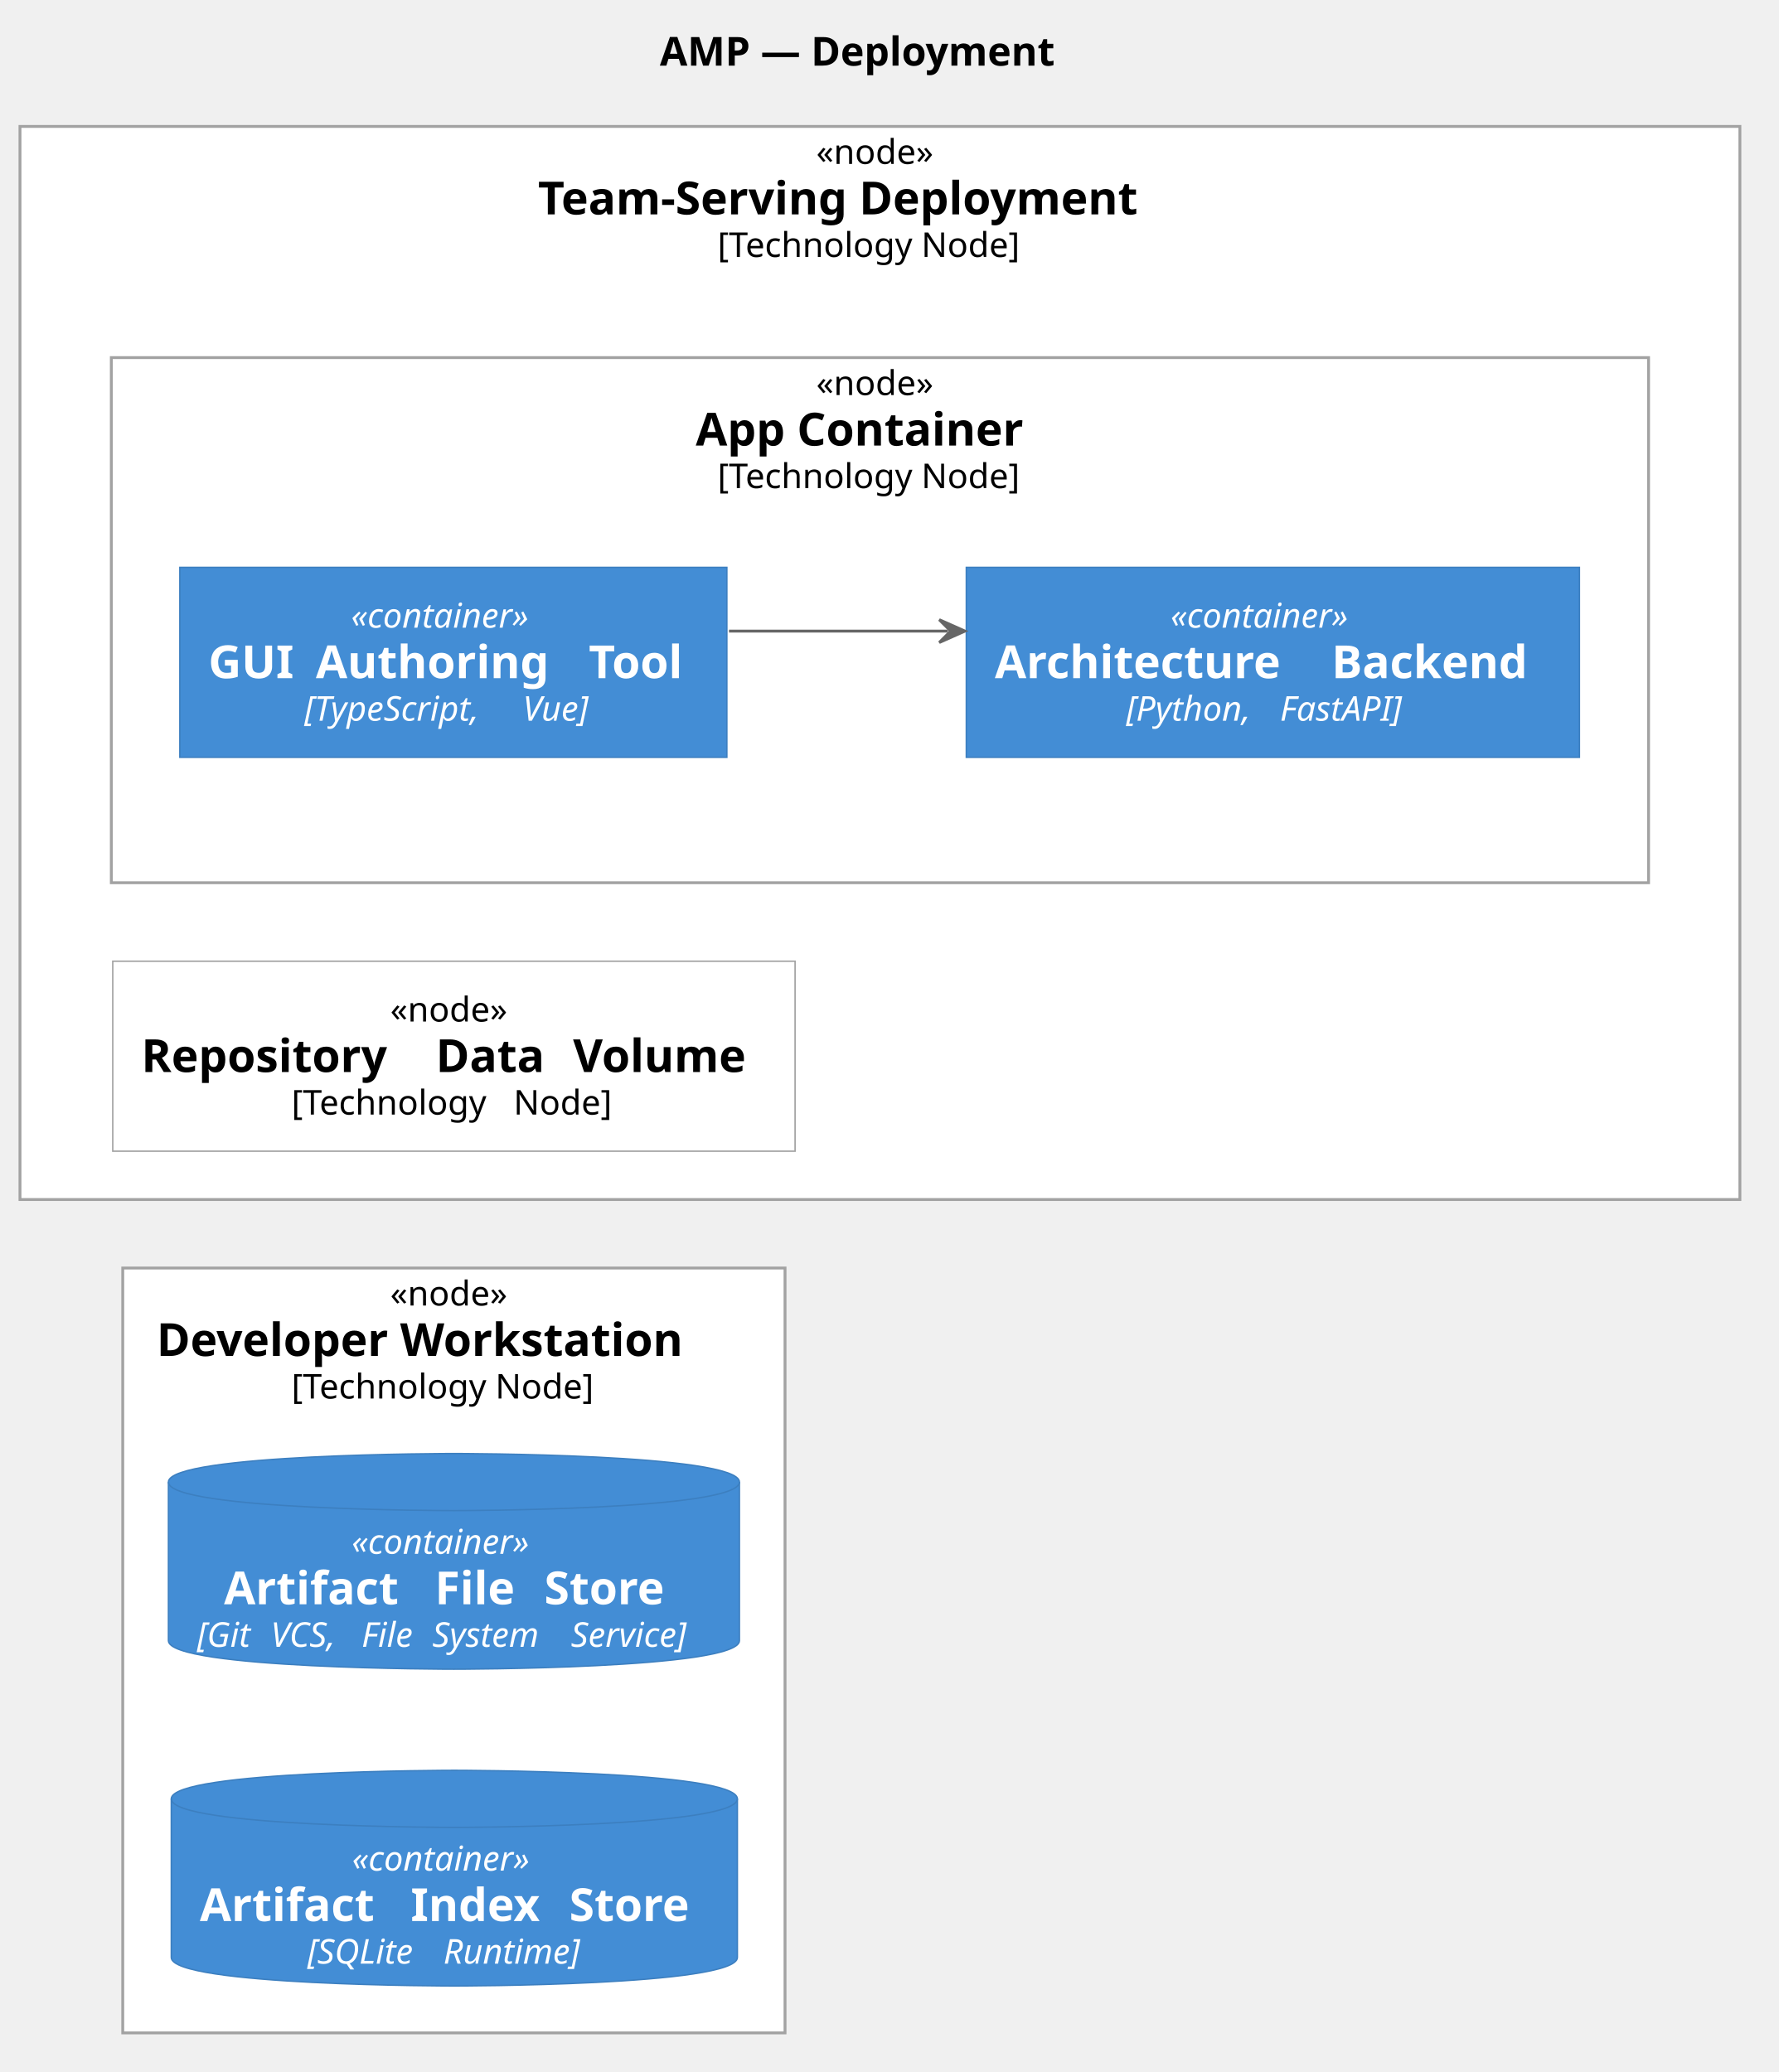
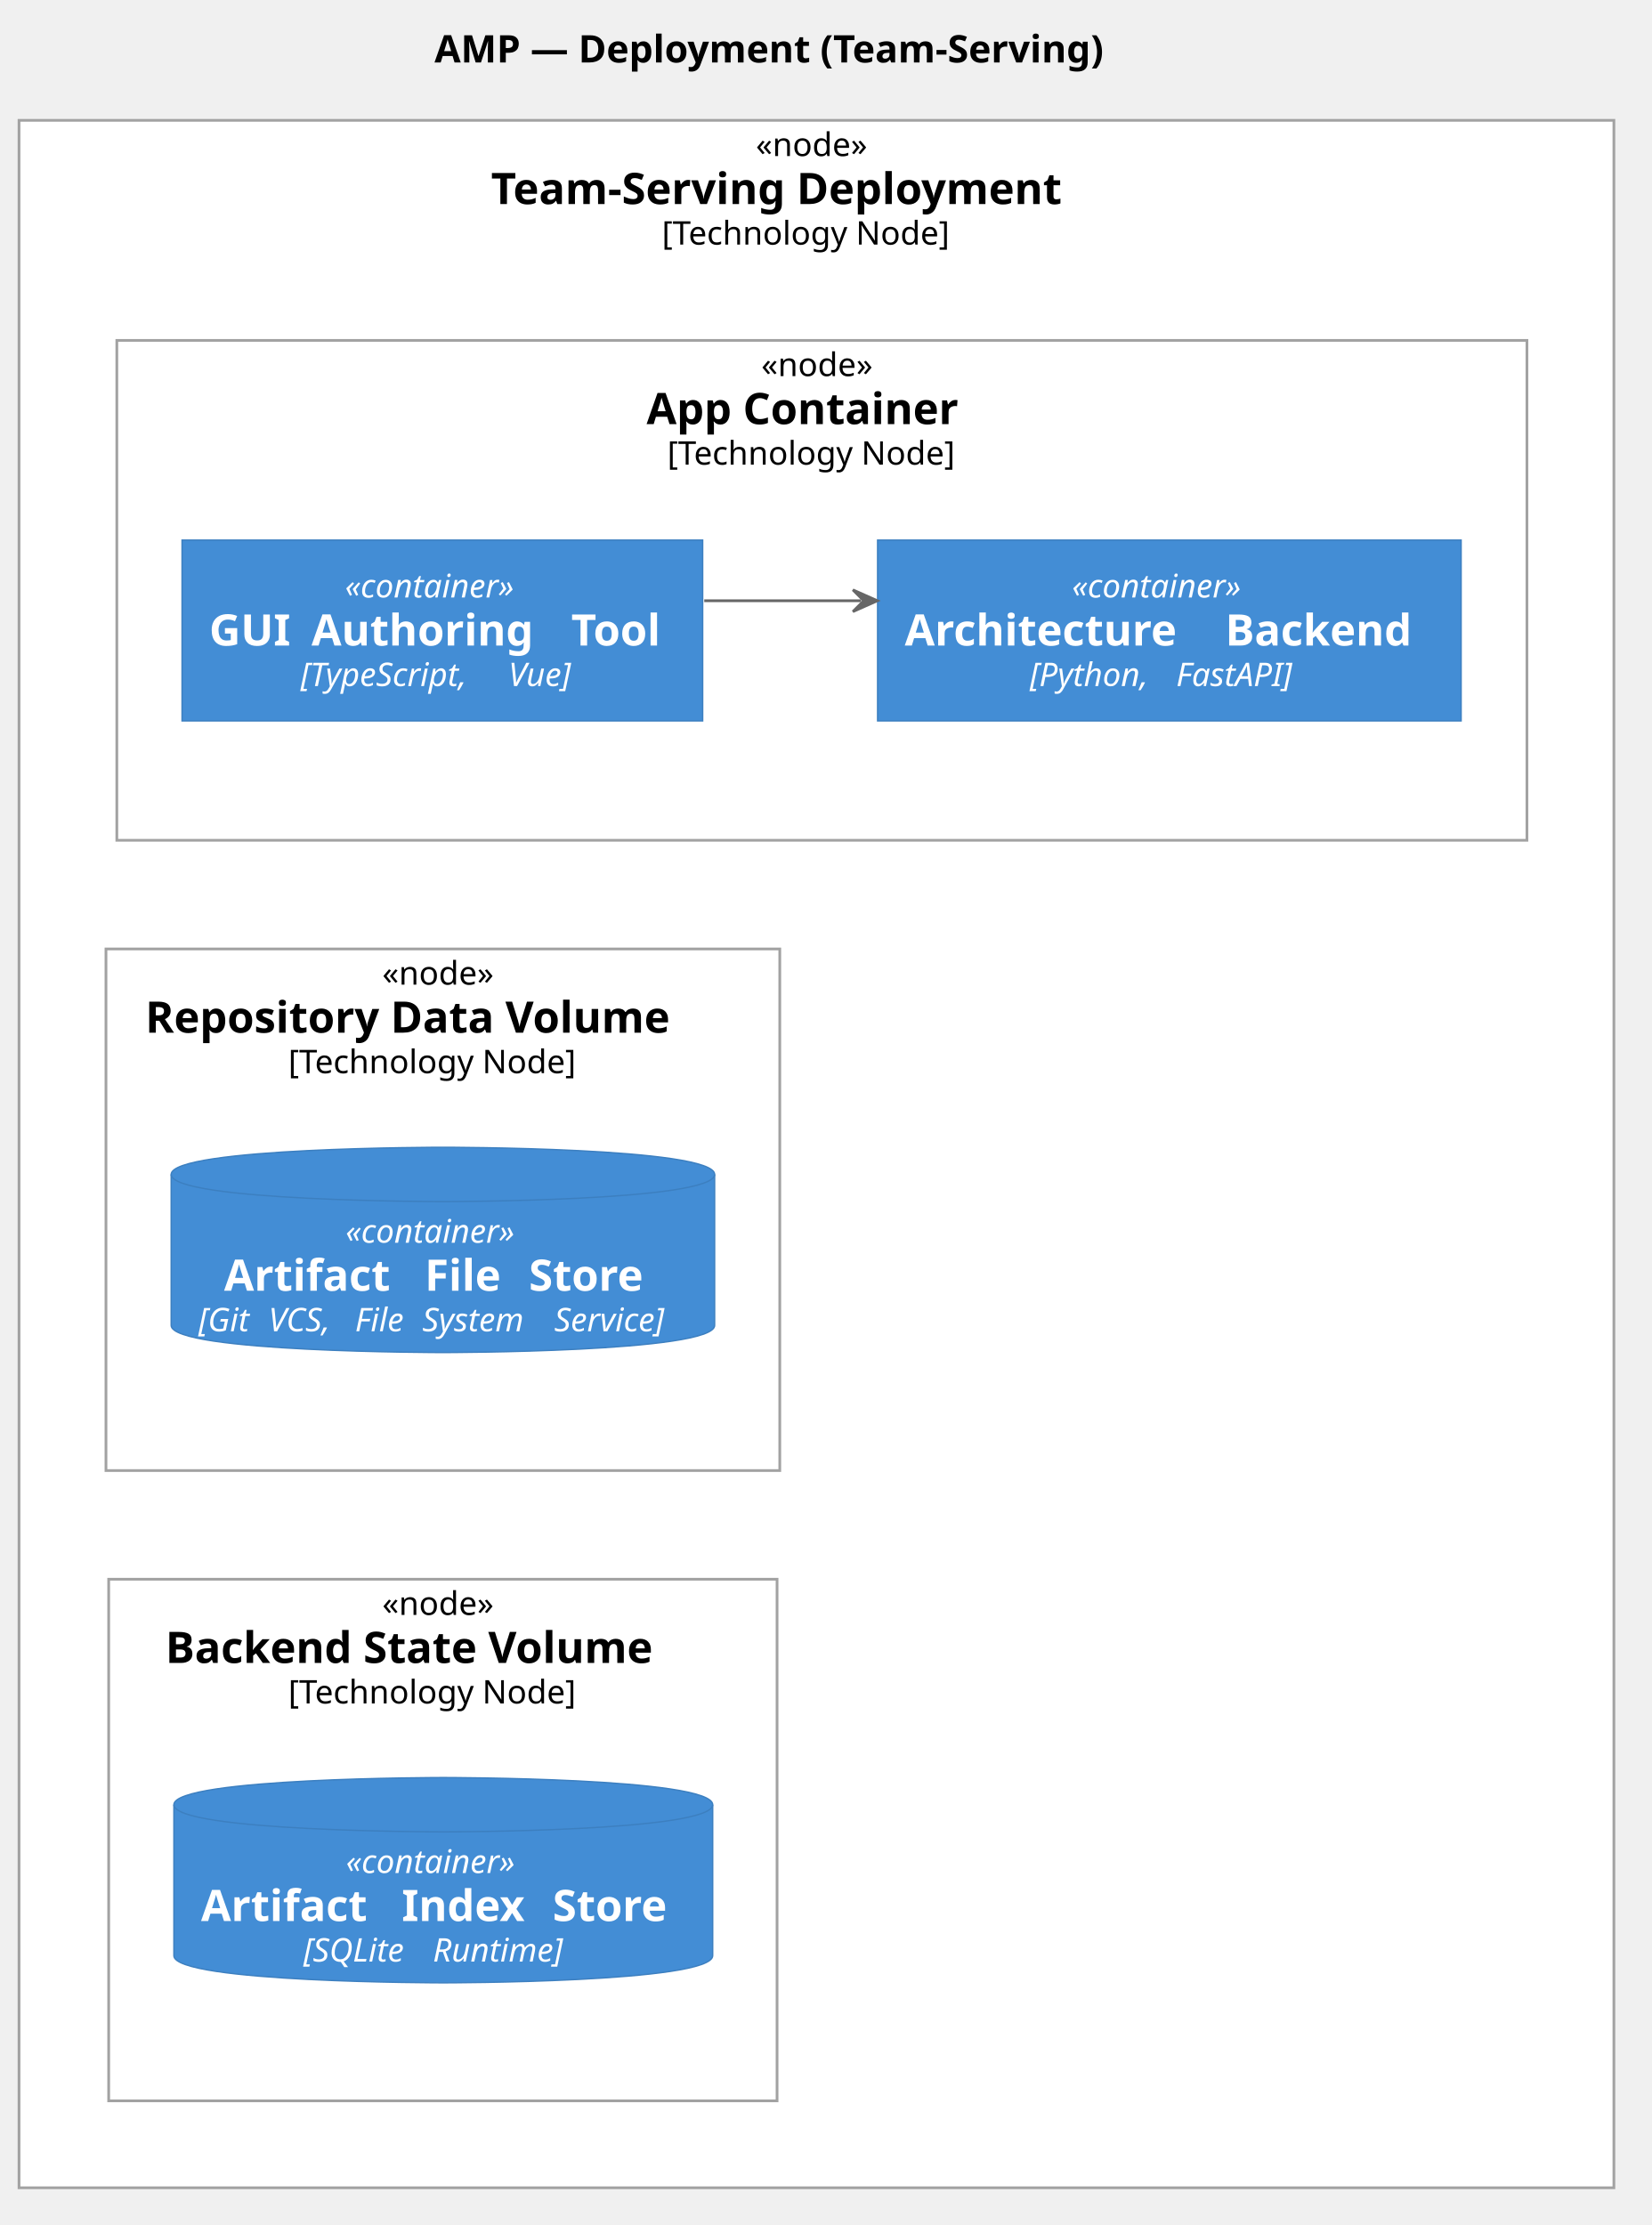
- <svg xmlns="http://www.w3.org/2000/svg" contentStyleType="text/css" data-diagram-type="DESCRIPTION" height="726px" preserveAspectRatio="none" style="width:623px;height:726px;background:#FFFFFF;" version="1.1" viewBox="0 0 623 726" width="623px" zoomAndPan="magnify">
+ <svg xmlns="http://www.w3.org/2000/svg" contentStyleType="text/css" data-diagram-type="DESCRIPTION" height="819px" preserveAspectRatio="none" style="width:608px;height:819px;background:#FFFFFF;" version="1.1" viewBox="0 0 608 819" width="608px" zoomAndPan="magnify">
  <defs />
  <g>
    <g class="title" data-source-line="9">
-       <text fill="#000000" font-family="sans-serif" font-size="14" font-weight="700" lengthAdjust="spacing" textLength="154.198" x="231.151" y="22.995">AMP — Deployment</text>
+       <text fill="#000000" font-family="sans-serif" font-size="14" font-weight="700" lengthAdjust="spacing" textLength="281.155" x="159.922" y="22.995">AMP — Deployment (Team-Serving)</text>
    </g>
-     <g class="cluster" data-qualified-name="NOD_4EFX7z" data-source-line="115" id="ent0002">
-       <rect fill="#FFFFFF" height="268" style="stroke:#A2A2A2;stroke-width:1;" width="232" x="43" y="444.297" />
-       <text fill="#000000" font-family="sans-serif" font-size="12" lengthAdjust="spacing" textLength="44.631" x="136.685" y="457.435">«node»</text>
-       <text fill="#000000" font-family="sans-serif" font-size="16" font-weight="700" lengthAdjust="spacing" textLength="208.312" x="54.844" y="475.117">Developer Workstation</text>
-       <text fill="#000000" font-family="sans-serif" font-size="12" lengthAdjust="spacing" textLength="113.754" x="102.123" y="490.029">[Technology Node]</text>
+     <g class="cluster" data-qualified-name="NOD_7xNYBF" data-source-line="115" id="ent0002">
+       <rect fill="#FFFFFF" height="761" style="stroke:#A2A2A2;stroke-width:1;" width="587" x="7" y="44.297" />
+       <text fill="#000000" font-family="sans-serif" font-size="12" lengthAdjust="spacing" textLength="44.631" x="278.185" y="57.435">«node»</text>
+       <text fill="#000000" font-family="sans-serif" font-size="16" font-weight="700" lengthAdjust="spacing" textLength="239.523" x="180.738" y="75.117">Team-Serving Deployment</text>
+       <text fill="#000000" font-family="sans-serif" font-size="12" lengthAdjust="spacing" textLength="113.754" x="243.623" y="90.029">[Technology Node]</text>
    </g>
-     <g class="cluster" data-qualified-name="NOD_7xNYBF" data-source-line="115" id="ent0006">
-       <rect fill="#FFFFFF" height="376" style="stroke:#A2A2A2;stroke-width:1;" width="602.5" x="7" y="44.297" />
-       <text fill="#000000" font-family="sans-serif" font-size="12" lengthAdjust="spacing" textLength="44.631" x="285.935" y="57.435">«node»</text>
-       <text fill="#000000" font-family="sans-serif" font-size="16" font-weight="700" lengthAdjust="spacing" textLength="239.523" x="188.488" y="75.117">Team-Serving Deployment</text>
-       <text fill="#000000" font-family="sans-serif" font-size="12" lengthAdjust="spacing" textLength="113.754" x="251.373" y="90.029">[Technology Node]</text>
+     <g class="cluster" data-qualified-name="NOD_7xNYBF.NOD_Yx71j_C" data-source-line="115" id="ent0003">
+       <rect fill="#FFFFFF" height="184" style="stroke:#A2A2A2;stroke-width:1;" width="519" x="43" y="125.297" />
+       <text fill="#000000" font-family="sans-serif" font-size="12" lengthAdjust="spacing" textLength="44.631" x="280.185" y="138.435">«node»</text>
+       <text fill="#000000" font-family="sans-serif" font-size="16" font-weight="700" lengthAdjust="spacing" textLength="129.047" x="237.977" y="156.117">App Container</text>
+       <text fill="#000000" font-family="sans-serif" font-size="12" lengthAdjust="spacing" textLength="113.754" x="245.623" y="171.029">[Technology Node]</text>
    </g>
-     <g class="cluster" data-qualified-name="NOD_7xNYBF.NOD_Yx71j_C" data-source-line="115" id="ent0007">
-       <rect fill="#FFFFFF" height="184" style="stroke:#A2A2A2;stroke-width:1;" width="538.5" x="39" y="125.297" />
-       <text fill="#000000" font-family="sans-serif" font-size="12" lengthAdjust="spacing" textLength="44.631" x="285.935" y="138.435">«node»</text>
-       <text fill="#000000" font-family="sans-serif" font-size="16" font-weight="700" lengthAdjust="spacing" textLength="129.047" x="243.727" y="156.117">App Container</text>
-       <text fill="#000000" font-family="sans-serif" font-size="12" lengthAdjust="spacing" textLength="113.754" x="251.373" y="171.029">[Technology Node]</text>
+     <g class="cluster" data-qualified-name="NOD_7xNYBF.NOD_THkLB12" data-source-line="115" id="ent0007">
+       <rect fill="#FFFFFF" height="192" style="stroke:#A2A2A2;stroke-width:1;" width="248" x="39" y="349.297" />
+       <text fill="#000000" font-family="sans-serif" font-size="12" lengthAdjust="spacing" textLength="44.631" x="140.685" y="362.435">«node»</text>
+       <text fill="#000000" font-family="sans-serif" font-size="16" font-weight="700" lengthAdjust="spacing" textLength="219.023" x="53.488" y="380.117">Repository Data Volume</text>
+       <text fill="#000000" font-family="sans-serif" font-size="12" lengthAdjust="spacing" textLength="113.754" x="106.123" y="395.029">[Technology Node]</text>
    </g>
-     <g class="entity" data-qualified-name="NOD_4EFX7z.APP_R_K3YAQ" data-source-line="75" id="ent0003">
-       <path d="M60,630.297 C60,620.297 159.156,620.297 159.156,620.297 C159.156,620.297 258.312,620.297 258.312,630.297 L258.312,685.859 C258.312,695.859 159.156,695.859 159.156,695.859 C159.156,695.859 60,695.859 60,685.859 L60,630.297" fill="#438DD5" style="stroke:#3C7FC0;stroke-width:0.5;" />
-       <path d="M60,630.297 C60,640.297 159.156,640.297 159.156,640.297 C159.156,640.297 258.312,640.297 258.312,630.297" fill="none" style="stroke:#3C7FC0;stroke-width:0.5;" />
-       <text fill="#FFFFFF" font-family="sans-serif" font-size="12" font-style="italic" lengthAdjust="spacing" textLength="71.672" x="123.32" y="655.436">«container»</text>
-       <text fill="#FFFFFF" font-family="sans-serif" font-size="16" font-weight="700" lengthAdjust="spacing" textLength="68.297" x="70" y="673.117">Artifact</text>
-       <text fill="#FFFFFF" font-family="sans-serif" font-size="16" font-weight="700" lengthAdjust="spacing" textLength="5.57" x="138.297" y="673.117"> </text>
-       <text fill="#FFFFFF" font-family="sans-serif" font-size="16" font-weight="700" lengthAdjust="spacing" textLength="49.969" x="143.867" y="673.117">Index</text>
-       <text fill="#FFFFFF" font-family="sans-serif" font-size="16" font-weight="700" lengthAdjust="spacing" textLength="5.57" x="193.836" y="673.117"> </text>
-       <text fill="#FFFFFF" font-family="sans-serif" font-size="16" font-weight="700" lengthAdjust="spacing" textLength="48.906" x="199.406" y="673.117">Store</text>
-       <text fill="#FFFFFF" font-family="sans-serif" font-size="12" font-style="italic" lengthAdjust="spacing" textLength="43.852" x="107.652" y="688.029">[SQLite</text>
-       <text fill="#FFFFFF" font-family="sans-serif" font-size="12" font-style="italic" lengthAdjust="spacing" textLength="3.814" x="151.504" y="688.029"> </text>
-       <text fill="#FFFFFF" font-family="sans-serif" font-size="12" font-style="italic" lengthAdjust="spacing" textLength="55.342" x="155.318" y="688.029">Runtime]</text>
+     <g class="cluster" data-qualified-name="NOD_7xNYBF.NOD_l1ntGpZ" data-source-line="115" id="ent0009">
+       <rect fill="#FFFFFF" height="192" style="stroke:#A2A2A2;stroke-width:1;" width="246" x="40" y="581.297" />
+       <text fill="#000000" font-family="sans-serif" font-size="12" lengthAdjust="spacing" textLength="44.631" x="140.685" y="594.436">«node»</text>
+       <text fill="#000000" font-family="sans-serif" font-size="16" font-weight="700" lengthAdjust="spacing" textLength="204.195" x="60.902" y="612.117">Backend State Volume</text>
+       <text fill="#000000" font-family="sans-serif" font-size="12" lengthAdjust="spacing" textLength="113.754" x="106.123" y="627.029">[Technology Node]</text>
    </g>
-     <g class="entity" data-qualified-name="NOD_4EFX7z.APP_fvvCoDp" data-source-line="75" id="ent0004">
-       <path d="M59,519.297 C59,509.297 159.015,509.297 159.015,509.297 C159.015,509.297 259.029,509.297 259.029,519.297 L259.029,574.859 C259.029,584.859 159.015,584.859 159.015,584.859 C159.015,584.859 59,584.859 59,574.859 L59,519.297" fill="#438DD5" style="stroke:#3C7FC0;stroke-width:0.5;" />
-       <path d="M59,519.297 C59,529.297 159.015,529.297 159.015,529.297 C159.015,529.297 259.029,529.297 259.029,519.297" fill="none" style="stroke:#3C7FC0;stroke-width:0.5;" />
-       <text fill="#FFFFFF" font-family="sans-serif" font-size="12" font-style="italic" lengthAdjust="spacing" textLength="71.672" x="123.179" y="544.436">«container»</text>
-       <text fill="#FFFFFF" font-family="sans-serif" font-size="16" font-weight="700" lengthAdjust="spacing" textLength="68.297" x="78.468" y="562.117">Artifact</text>
-       <text fill="#FFFFFF" font-family="sans-serif" font-size="16" font-weight="700" lengthAdjust="spacing" textLength="5.57" x="146.765" y="562.117"> </text>
-       <text fill="#FFFFFF" font-family="sans-serif" font-size="16" font-weight="700" lengthAdjust="spacing" textLength="32.75" x="152.335" y="562.117">File</text>
-       <text fill="#FFFFFF" font-family="sans-serif" font-size="16" font-weight="700" lengthAdjust="spacing" textLength="5.57" x="185.085" y="562.117"> </text>
-       <text fill="#FFFFFF" font-family="sans-serif" font-size="16" font-weight="700" lengthAdjust="spacing" textLength="48.906" x="190.655" y="562.117">Store</text>
-       <text fill="#FFFFFF" font-family="sans-serif" font-size="12" font-style="italic" lengthAdjust="spacing" textLength="22.02" x="69" y="577.029">[Git</text>
-       <text fill="#FFFFFF" font-family="sans-serif" font-size="12" font-style="italic" lengthAdjust="spacing" textLength="3.814" x="91.019" y="577.029"> </text>
-       <text fill="#FFFFFF" font-family="sans-serif" font-size="12" font-style="italic" lengthAdjust="spacing" textLength="28.02" x="94.834" y="577.029">VCS,</text>
-       <text fill="#FFFFFF" font-family="sans-serif" font-size="12" font-style="italic" lengthAdjust="spacing" textLength="3.814" x="122.853" y="577.029"> </text>
-       <text fill="#FFFFFF" font-family="sans-serif" font-size="12" font-style="italic" lengthAdjust="spacing" textLength="20.953" x="126.668" y="577.029">File</text>
-       <text fill="#FFFFFF" font-family="sans-serif" font-size="12" font-style="italic" lengthAdjust="spacing" textLength="3.814" x="147.621" y="577.029"> </text>
-       <text fill="#FFFFFF" font-family="sans-serif" font-size="12" font-style="italic" lengthAdjust="spacing" textLength="44.748" x="151.435" y="577.029">System</text>
-       <text fill="#FFFFFF" font-family="sans-serif" font-size="12" font-style="italic" lengthAdjust="spacing" textLength="3.814" x="196.184" y="577.029"> </text>
-       <text fill="#FFFFFF" font-family="sans-serif" font-size="12" font-style="italic" lengthAdjust="spacing" textLength="49.031" x="199.998" y="577.029">Service]</text>
+     <g class="entity" data-qualified-name="NOD_7xNYBF.NOD_Yx71j_C.APP_lmO0mp" data-source-line="71" id="ent0004">
+       <rect fill="#438DD5" height="66.562" style="stroke:#3C7FC0;stroke-width:0.5;" width="191.625" x="67" y="198.797" />
+       <text fill="#FFFFFF" font-family="sans-serif" font-size="12" font-style="italic" lengthAdjust="spacing" textLength="71.672" x="126.977" y="219.935">«container»</text>
+       <text fill="#FFFFFF" font-family="sans-serif" font-size="16" font-weight="700" lengthAdjust="spacing" textLength="32.078" x="77" y="237.617">GUI</text>
+       <text fill="#FFFFFF" font-family="sans-serif" font-size="16" font-weight="700" lengthAdjust="spacing" textLength="5.57" x="109.078" y="237.617"> </text>
+       <text fill="#FFFFFF" font-family="sans-serif" font-size="16" font-weight="700" lengthAdjust="spacing" textLength="90.023" x="114.648" y="237.617">Authoring</text>
+       <text fill="#FFFFFF" font-family="sans-serif" font-size="16" font-weight="700" lengthAdjust="spacing" textLength="5.57" x="204.672" y="237.617"> </text>
+       <text fill="#FFFFFF" font-family="sans-serif" font-size="16" font-weight="700" lengthAdjust="spacing" textLength="38.383" x="210.242" y="237.617">Tool</text>
+       <text fill="#FFFFFF" font-family="sans-serif" font-size="12" font-style="italic" lengthAdjust="spacing" textLength="72.732" x="110.6" y="252.529">[TypeScript,</text>
+       <text fill="#FFFFFF" font-family="sans-serif" font-size="12" font-style="italic" lengthAdjust="spacing" textLength="3.814" x="183.332" y="252.529"> </text>
+       <text fill="#FFFFFF" font-family="sans-serif" font-size="12" font-style="italic" lengthAdjust="spacing" textLength="27.879" x="187.147" y="252.529">Vue]</text>
    </g>
-     <g class="entity" data-qualified-name="NOD_7xNYBF.NOD_THkLB12" data-source-line="115" id="ent0011">
-       <rect fill="#FFFFFF" height="66.562" style="stroke:#A2A2A2;stroke-width:0.5;" width="239.023" x="39.5" y="336.797" />
-       <text fill="#000000" font-family="sans-serif" font-size="12" lengthAdjust="spacing" textLength="44.631" x="136.696" y="357.935">«node»</text>
-       <text fill="#000000" font-family="sans-serif" font-size="16" font-weight="700" lengthAdjust="spacing" textLength="97.586" x="49.5" y="375.617">Repository</text>
-       <text fill="#000000" font-family="sans-serif" font-size="16" font-weight="700" lengthAdjust="spacing" textLength="5.57" x="147.086" y="375.617"> </text>
-       <text fill="#000000" font-family="sans-serif" font-size="16" font-weight="700" lengthAdjust="spacing" textLength="42.523" x="152.656" y="375.617">Data</text>
-       <text fill="#000000" font-family="sans-serif" font-size="16" font-weight="700" lengthAdjust="spacing" textLength="5.57" x="195.18" y="375.617"> </text>
-       <text fill="#000000" font-family="sans-serif" font-size="16" font-weight="700" lengthAdjust="spacing" textLength="67.773" x="200.75" y="375.617">Volume</text>
-       <text fill="#000000" font-family="sans-serif" font-size="12" lengthAdjust="spacing" textLength="73.939" x="102.135" y="390.529">[Technology</text>
-       <text fill="#000000" font-family="sans-serif" font-size="12" lengthAdjust="spacing" textLength="3.814" x="176.074" y="390.529"> </text>
-       <text fill="#000000" font-family="sans-serif" font-size="12" lengthAdjust="spacing" textLength="36" x="179.889" y="390.529">Node]</text>
+     <g class="entity" data-qualified-name="NOD_7xNYBF.NOD_Yx71j_C.APP_OYEmP1" data-source-line="71" id="ent0005">
+       <rect fill="#438DD5" height="66.562" style="stroke:#3C7FC0;stroke-width:0.5;" width="214.781" x="323" y="198.797" />
+       <text fill="#FFFFFF" font-family="sans-serif" font-size="12" font-style="italic" lengthAdjust="spacing" textLength="71.672" x="394.555" y="219.935">«container»</text>
+       <text fill="#FFFFFF" font-family="sans-serif" font-size="16" font-weight="700" lengthAdjust="spacing" textLength="112.398" x="333" y="237.617">Architecture</text>
+       <text fill="#FFFFFF" font-family="sans-serif" font-size="16" font-weight="700" lengthAdjust="spacing" textLength="5.57" x="445.398" y="237.617"> </text>
+       <text fill="#FFFFFF" font-family="sans-serif" font-size="16" font-weight="700" lengthAdjust="spacing" textLength="76.812" x="450.969" y="237.617">Backend</text>
+       <text fill="#FFFFFF" font-family="sans-serif" font-size="12" font-style="italic" lengthAdjust="spacing" textLength="50.092" x="378.998" y="252.529">[Python,</text>
+       <text fill="#FFFFFF" font-family="sans-serif" font-size="12" font-style="italic" lengthAdjust="spacing" textLength="3.814" x="429.09" y="252.529"> </text>
+       <text fill="#FFFFFF" font-family="sans-serif" font-size="12" font-style="italic" lengthAdjust="spacing" textLength="48.879" x="432.904" y="252.529">FastAPI]</text>
    </g>
-     <g class="entity" data-qualified-name="NOD_7xNYBF.NOD_Yx71j_C.APP_lmO0mp" data-source-line="71" id="ent0008">
-       <rect fill="#438DD5" height="66.562" style="stroke:#3C7FC0;stroke-width:0.5;" width="191.625" x="63" y="198.797" />
-       <text fill="#FFFFFF" font-family="sans-serif" font-size="12" font-style="italic" lengthAdjust="spacing" textLength="71.672" x="122.977" y="219.935">«container»</text>
-       <text fill="#FFFFFF" font-family="sans-serif" font-size="16" font-weight="700" lengthAdjust="spacing" textLength="32.078" x="73" y="237.617">GUI</text>
-       <text fill="#FFFFFF" font-family="sans-serif" font-size="16" font-weight="700" lengthAdjust="spacing" textLength="5.57" x="105.078" y="237.617"> </text>
-       <text fill="#FFFFFF" font-family="sans-serif" font-size="16" font-weight="700" lengthAdjust="spacing" textLength="90.023" x="110.648" y="237.617">Authoring</text>
-       <text fill="#FFFFFF" font-family="sans-serif" font-size="16" font-weight="700" lengthAdjust="spacing" textLength="5.57" x="200.672" y="237.617"> </text>
-       <text fill="#FFFFFF" font-family="sans-serif" font-size="16" font-weight="700" lengthAdjust="spacing" textLength="38.383" x="206.242" y="237.617">Tool</text>
-       <text fill="#FFFFFF" font-family="sans-serif" font-size="12" font-style="italic" lengthAdjust="spacing" textLength="72.732" x="106.6" y="252.529">[TypeScript,</text>
-       <text fill="#FFFFFF" font-family="sans-serif" font-size="12" font-style="italic" lengthAdjust="spacing" textLength="3.814" x="179.332" y="252.529"> </text>
-       <text fill="#FFFFFF" font-family="sans-serif" font-size="12" font-style="italic" lengthAdjust="spacing" textLength="27.879" x="183.147" y="252.529">Vue]</text>
+     <g class="entity" data-qualified-name="NOD_7xNYBF.NOD_THkLB12.APP_fvvCoDp" data-source-line="75" id="ent0008">
+       <path d="M63,432.297 C63,422.297 163.015,422.297 163.015,422.297 C163.015,422.297 263.029,422.297 263.029,432.297 L263.029,487.859 C263.029,497.859 163.015,497.859 163.015,497.859 C163.015,497.859 63,497.859 63,487.859 L63,432.297" fill="#438DD5" style="stroke:#3C7FC0;stroke-width:0.5;" />
+       <path d="M63,432.297 C63,442.297 163.015,442.297 163.015,442.297 C163.015,442.297 263.029,442.297 263.029,432.297" fill="none" style="stroke:#3C7FC0;stroke-width:0.5;" />
+       <text fill="#FFFFFF" font-family="sans-serif" font-size="12" font-style="italic" lengthAdjust="spacing" textLength="71.672" x="127.179" y="457.435">«container»</text>
+       <text fill="#FFFFFF" font-family="sans-serif" font-size="16" font-weight="700" lengthAdjust="spacing" textLength="68.297" x="82.468" y="475.117">Artifact</text>
+       <text fill="#FFFFFF" font-family="sans-serif" font-size="16" font-weight="700" lengthAdjust="spacing" textLength="5.57" x="150.765" y="475.117"> </text>
+       <text fill="#FFFFFF" font-family="sans-serif" font-size="16" font-weight="700" lengthAdjust="spacing" textLength="32.75" x="156.335" y="475.117">File</text>
+       <text fill="#FFFFFF" font-family="sans-serif" font-size="16" font-weight="700" lengthAdjust="spacing" textLength="5.57" x="189.085" y="475.117"> </text>
+       <text fill="#FFFFFF" font-family="sans-serif" font-size="16" font-weight="700" lengthAdjust="spacing" textLength="48.906" x="194.655" y="475.117">Store</text>
+       <text fill="#FFFFFF" font-family="sans-serif" font-size="12" font-style="italic" lengthAdjust="spacing" textLength="22.02" x="73" y="490.029">[Git</text>
+       <text fill="#FFFFFF" font-family="sans-serif" font-size="12" font-style="italic" lengthAdjust="spacing" textLength="3.814" x="95.019" y="490.029"> </text>
+       <text fill="#FFFFFF" font-family="sans-serif" font-size="12" font-style="italic" lengthAdjust="spacing" textLength="28.02" x="98.834" y="490.029">VCS,</text>
+       <text fill="#FFFFFF" font-family="sans-serif" font-size="12" font-style="italic" lengthAdjust="spacing" textLength="3.814" x="126.853" y="490.029"> </text>
+       <text fill="#FFFFFF" font-family="sans-serif" font-size="12" font-style="italic" lengthAdjust="spacing" textLength="20.953" x="130.668" y="490.029">File</text>
+       <text fill="#FFFFFF" font-family="sans-serif" font-size="12" font-style="italic" lengthAdjust="spacing" textLength="3.814" x="151.621" y="490.029"> </text>
+       <text fill="#FFFFFF" font-family="sans-serif" font-size="12" font-style="italic" lengthAdjust="spacing" textLength="44.748" x="155.435" y="490.029">System</text>
+       <text fill="#FFFFFF" font-family="sans-serif" font-size="12" font-style="italic" lengthAdjust="spacing" textLength="3.814" x="200.184" y="490.029"> </text>
+       <text fill="#FFFFFF" font-family="sans-serif" font-size="12" font-style="italic" lengthAdjust="spacing" textLength="49.031" x="203.998" y="490.029">Service]</text>
    </g>
-     <g class="entity" data-qualified-name="NOD_7xNYBF.NOD_Yx71j_C.APP_OYEmP1" data-source-line="71" id="ent0009">
-       <rect fill="#438DD5" height="66.562" style="stroke:#3C7FC0;stroke-width:0.5;" width="214.781" x="338.5" y="198.797" />
-       <text fill="#FFFFFF" font-family="sans-serif" font-size="12" font-style="italic" lengthAdjust="spacing" textLength="71.672" x="410.055" y="219.935">«container»</text>
-       <text fill="#FFFFFF" font-family="sans-serif" font-size="16" font-weight="700" lengthAdjust="spacing" textLength="112.398" x="348.5" y="237.617">Architecture</text>
-       <text fill="#FFFFFF" font-family="sans-serif" font-size="16" font-weight="700" lengthAdjust="spacing" textLength="5.57" x="460.898" y="237.617"> </text>
-       <text fill="#FFFFFF" font-family="sans-serif" font-size="16" font-weight="700" lengthAdjust="spacing" textLength="76.812" x="466.469" y="237.617">Backend</text>
-       <text fill="#FFFFFF" font-family="sans-serif" font-size="12" font-style="italic" lengthAdjust="spacing" textLength="50.092" x="394.498" y="252.529">[Python,</text>
-       <text fill="#FFFFFF" font-family="sans-serif" font-size="12" font-style="italic" lengthAdjust="spacing" textLength="3.814" x="444.59" y="252.529"> </text>
-       <text fill="#FFFFFF" font-family="sans-serif" font-size="12" font-style="italic" lengthAdjust="spacing" textLength="48.879" x="448.404" y="252.529">FastAPI]</text>
+     <g class="entity" data-qualified-name="NOD_7xNYBF.NOD_l1ntGpZ.APP_R_K3YAQ" data-source-line="75" id="ent0010">
+       <path d="M64,664.297 C64,654.297 163.156,654.297 163.156,654.297 C163.156,654.297 262.312,654.297 262.312,664.297 L262.312,719.859 C262.312,729.859 163.156,729.859 163.156,729.859 C163.156,729.859 64,729.859 64,719.859 L64,664.297" fill="#438DD5" style="stroke:#3C7FC0;stroke-width:0.5;" />
+       <path d="M64,664.297 C64,674.297 163.156,674.297 163.156,674.297 C163.156,674.297 262.312,674.297 262.312,664.297" fill="none" style="stroke:#3C7FC0;stroke-width:0.5;" />
+       <text fill="#FFFFFF" font-family="sans-serif" font-size="12" font-style="italic" lengthAdjust="spacing" textLength="71.672" x="127.32" y="689.436">«container»</text>
+       <text fill="#FFFFFF" font-family="sans-serif" font-size="16" font-weight="700" lengthAdjust="spacing" textLength="68.297" x="74" y="707.117">Artifact</text>
+       <text fill="#FFFFFF" font-family="sans-serif" font-size="16" font-weight="700" lengthAdjust="spacing" textLength="5.57" x="142.297" y="707.117"> </text>
+       <text fill="#FFFFFF" font-family="sans-serif" font-size="16" font-weight="700" lengthAdjust="spacing" textLength="49.969" x="147.867" y="707.117">Index</text>
+       <text fill="#FFFFFF" font-family="sans-serif" font-size="16" font-weight="700" lengthAdjust="spacing" textLength="5.57" x="197.836" y="707.117"> </text>
+       <text fill="#FFFFFF" font-family="sans-serif" font-size="16" font-weight="700" lengthAdjust="spacing" textLength="48.906" x="203.406" y="707.117">Store</text>
+       <text fill="#FFFFFF" font-family="sans-serif" font-size="12" font-style="italic" lengthAdjust="spacing" textLength="43.852" x="111.652" y="722.029">[SQLite</text>
+       <text fill="#FFFFFF" font-family="sans-serif" font-size="12" font-style="italic" lengthAdjust="spacing" textLength="3.814" x="155.504" y="722.029"> </text>
+       <text fill="#FFFFFF" font-family="sans-serif" font-size="12" font-style="italic" lengthAdjust="spacing" textLength="55.342" x="159.318" y="722.029">Runtime]</text>
    </g>
-     <g class="link" data-entity-1="ent0008" data-entity-2="ent0009" data-link-type="dependency" data-source-line="29" id="lnk13">
-       <path d="M255.37,221.127 C281.91,221.127 304.87,221.127 332.03,221.127" fill="none" id="APP_lmO0mp-to-APP_OYEmP1" style="stroke:#666666;stroke-width:1;" />
-       <polygon fill="#666666" points="338.03,221.127,329.03,217.127,333.03,221.127,329.03,225.127,338.03,221.127" style="stroke:#666666;stroke-width:1;" />
+     <g class="link" data-entity-1="ent0004" data-entity-2="ent0005" data-link-type="dependency" data-source-line="31" id="lnk13">
+       <path d="M259.2,221.127 C279.87,221.127 295.84,221.127 316.91,221.127" fill="none" id="APP_lmO0mp-to-APP_OYEmP1" style="stroke:#666666;stroke-width:1;" />
+       <polygon fill="#666666" points="322.91,221.127,313.91,217.127,317.91,221.127,313.91,225.127,322.91,221.127" style="stroke:#666666;stroke-width:1;" />
    </g>
  </g>
</svg>
